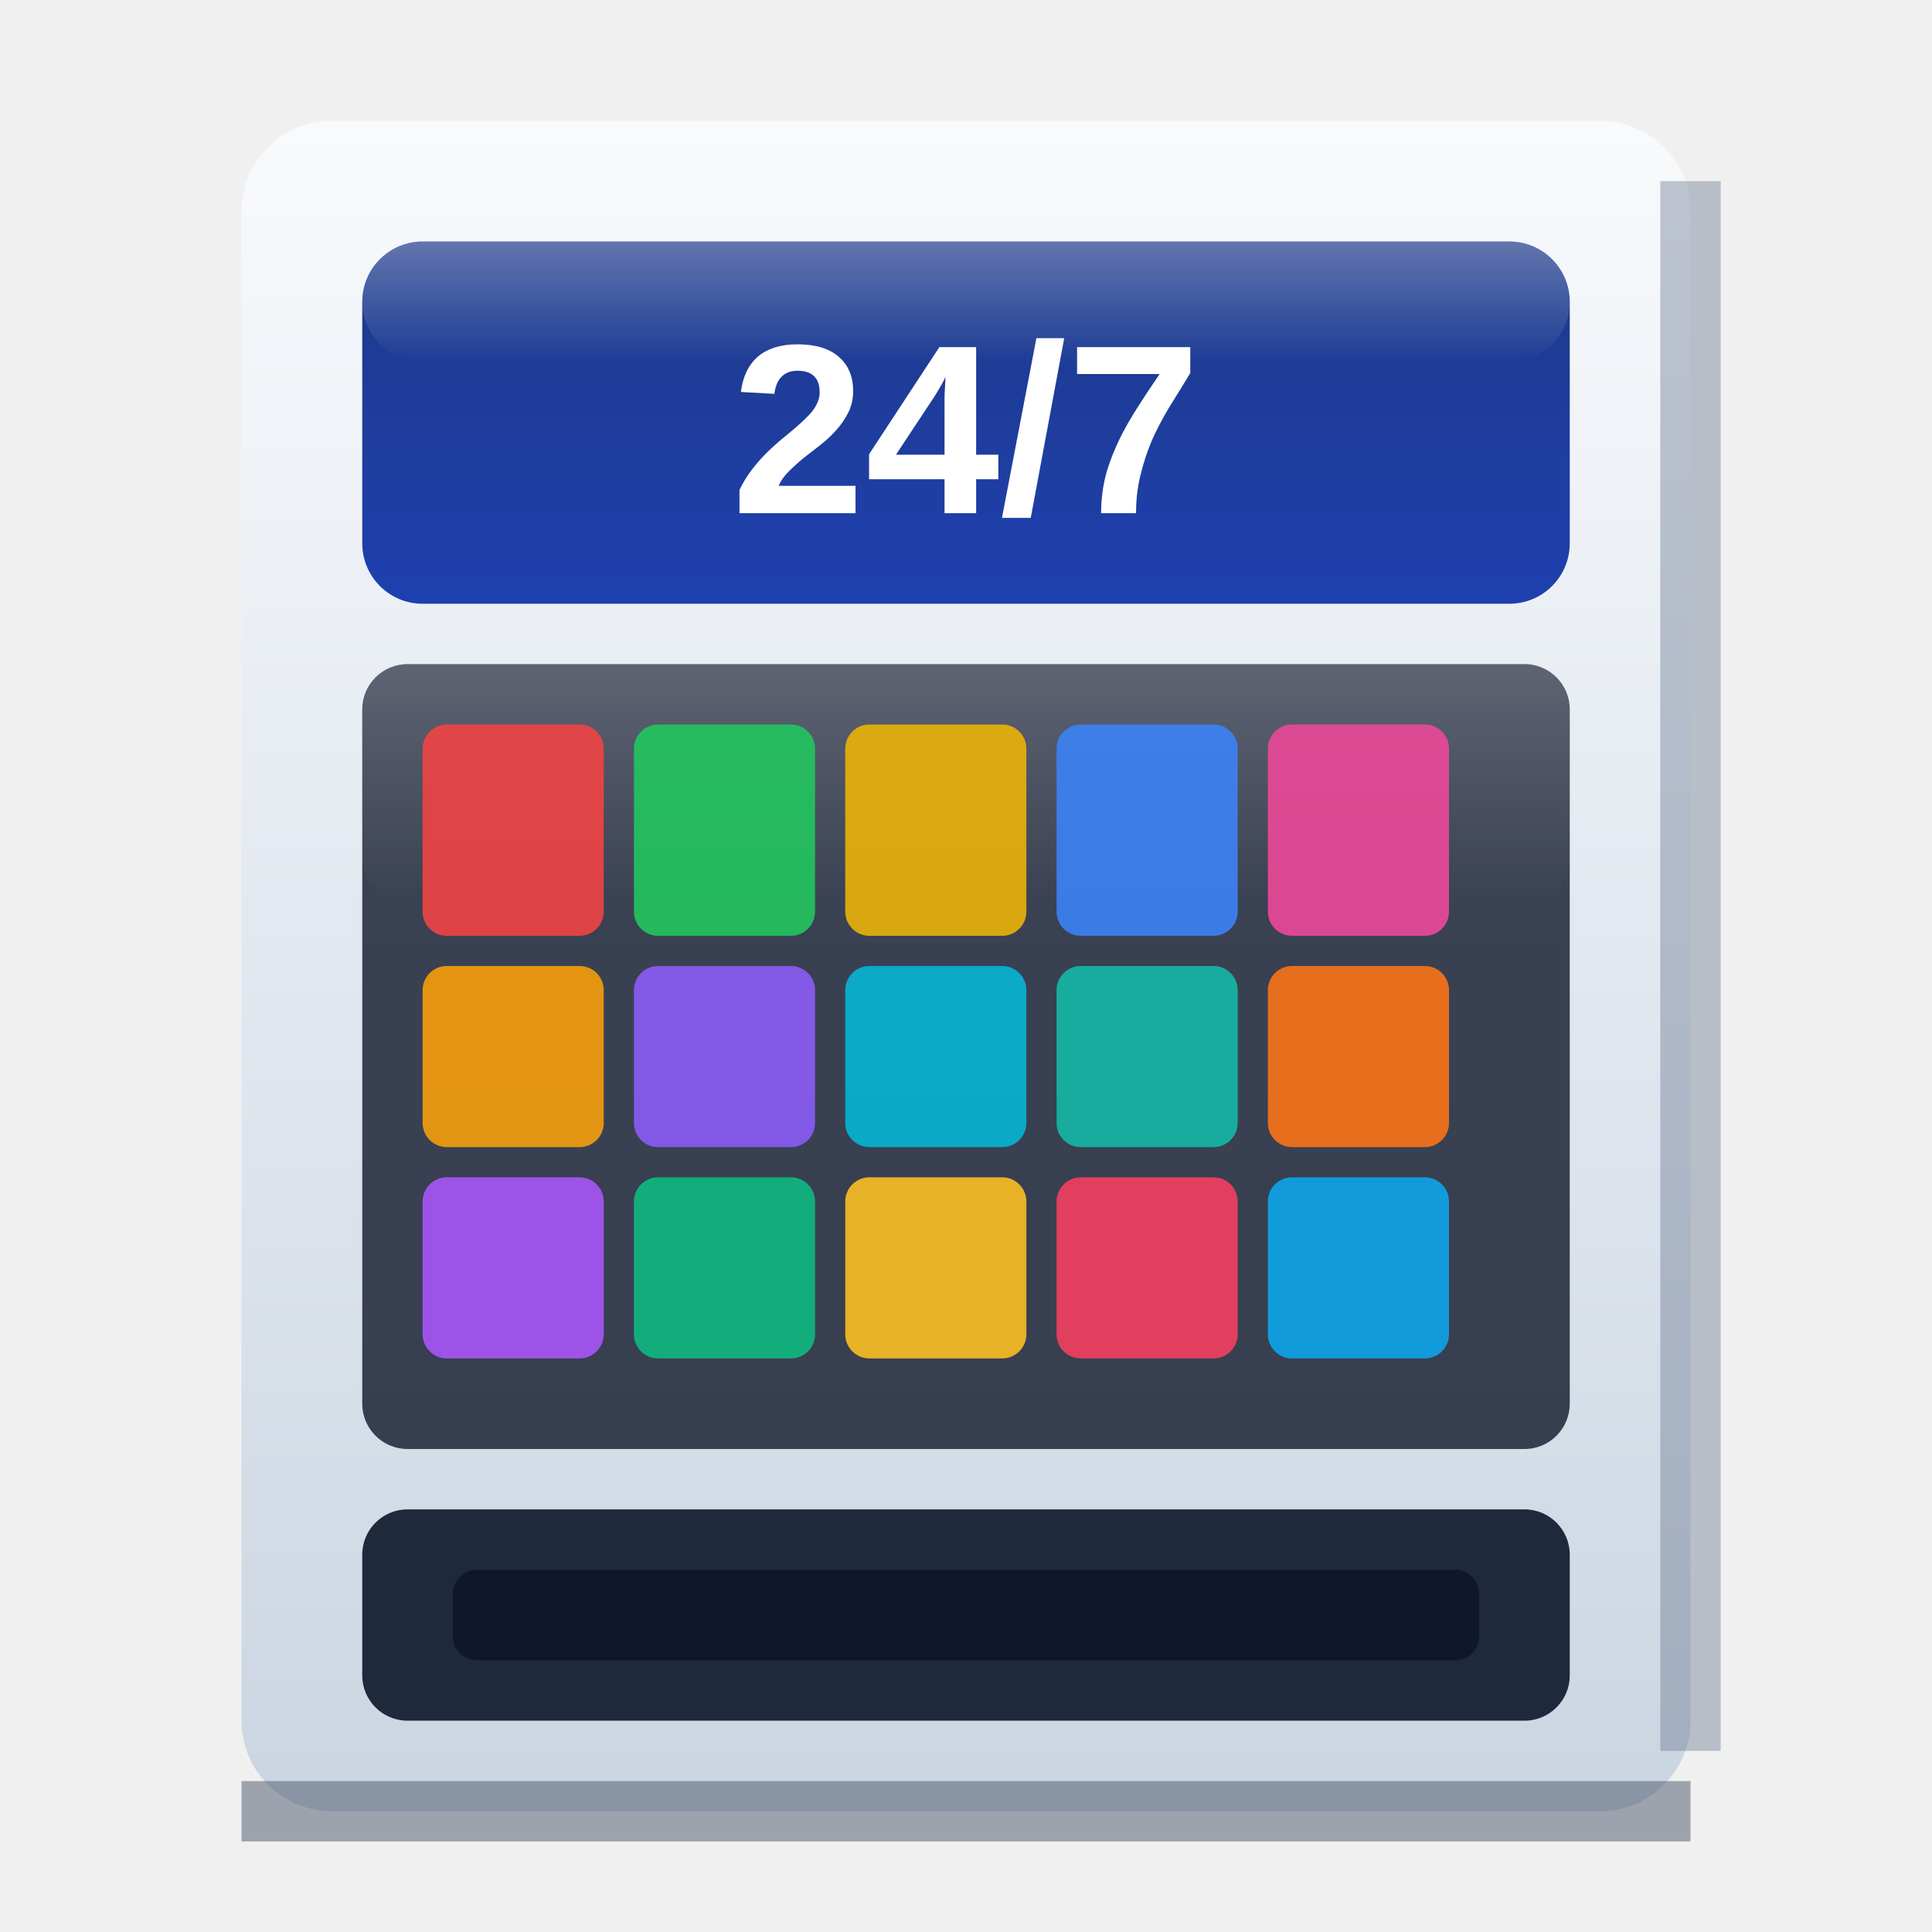
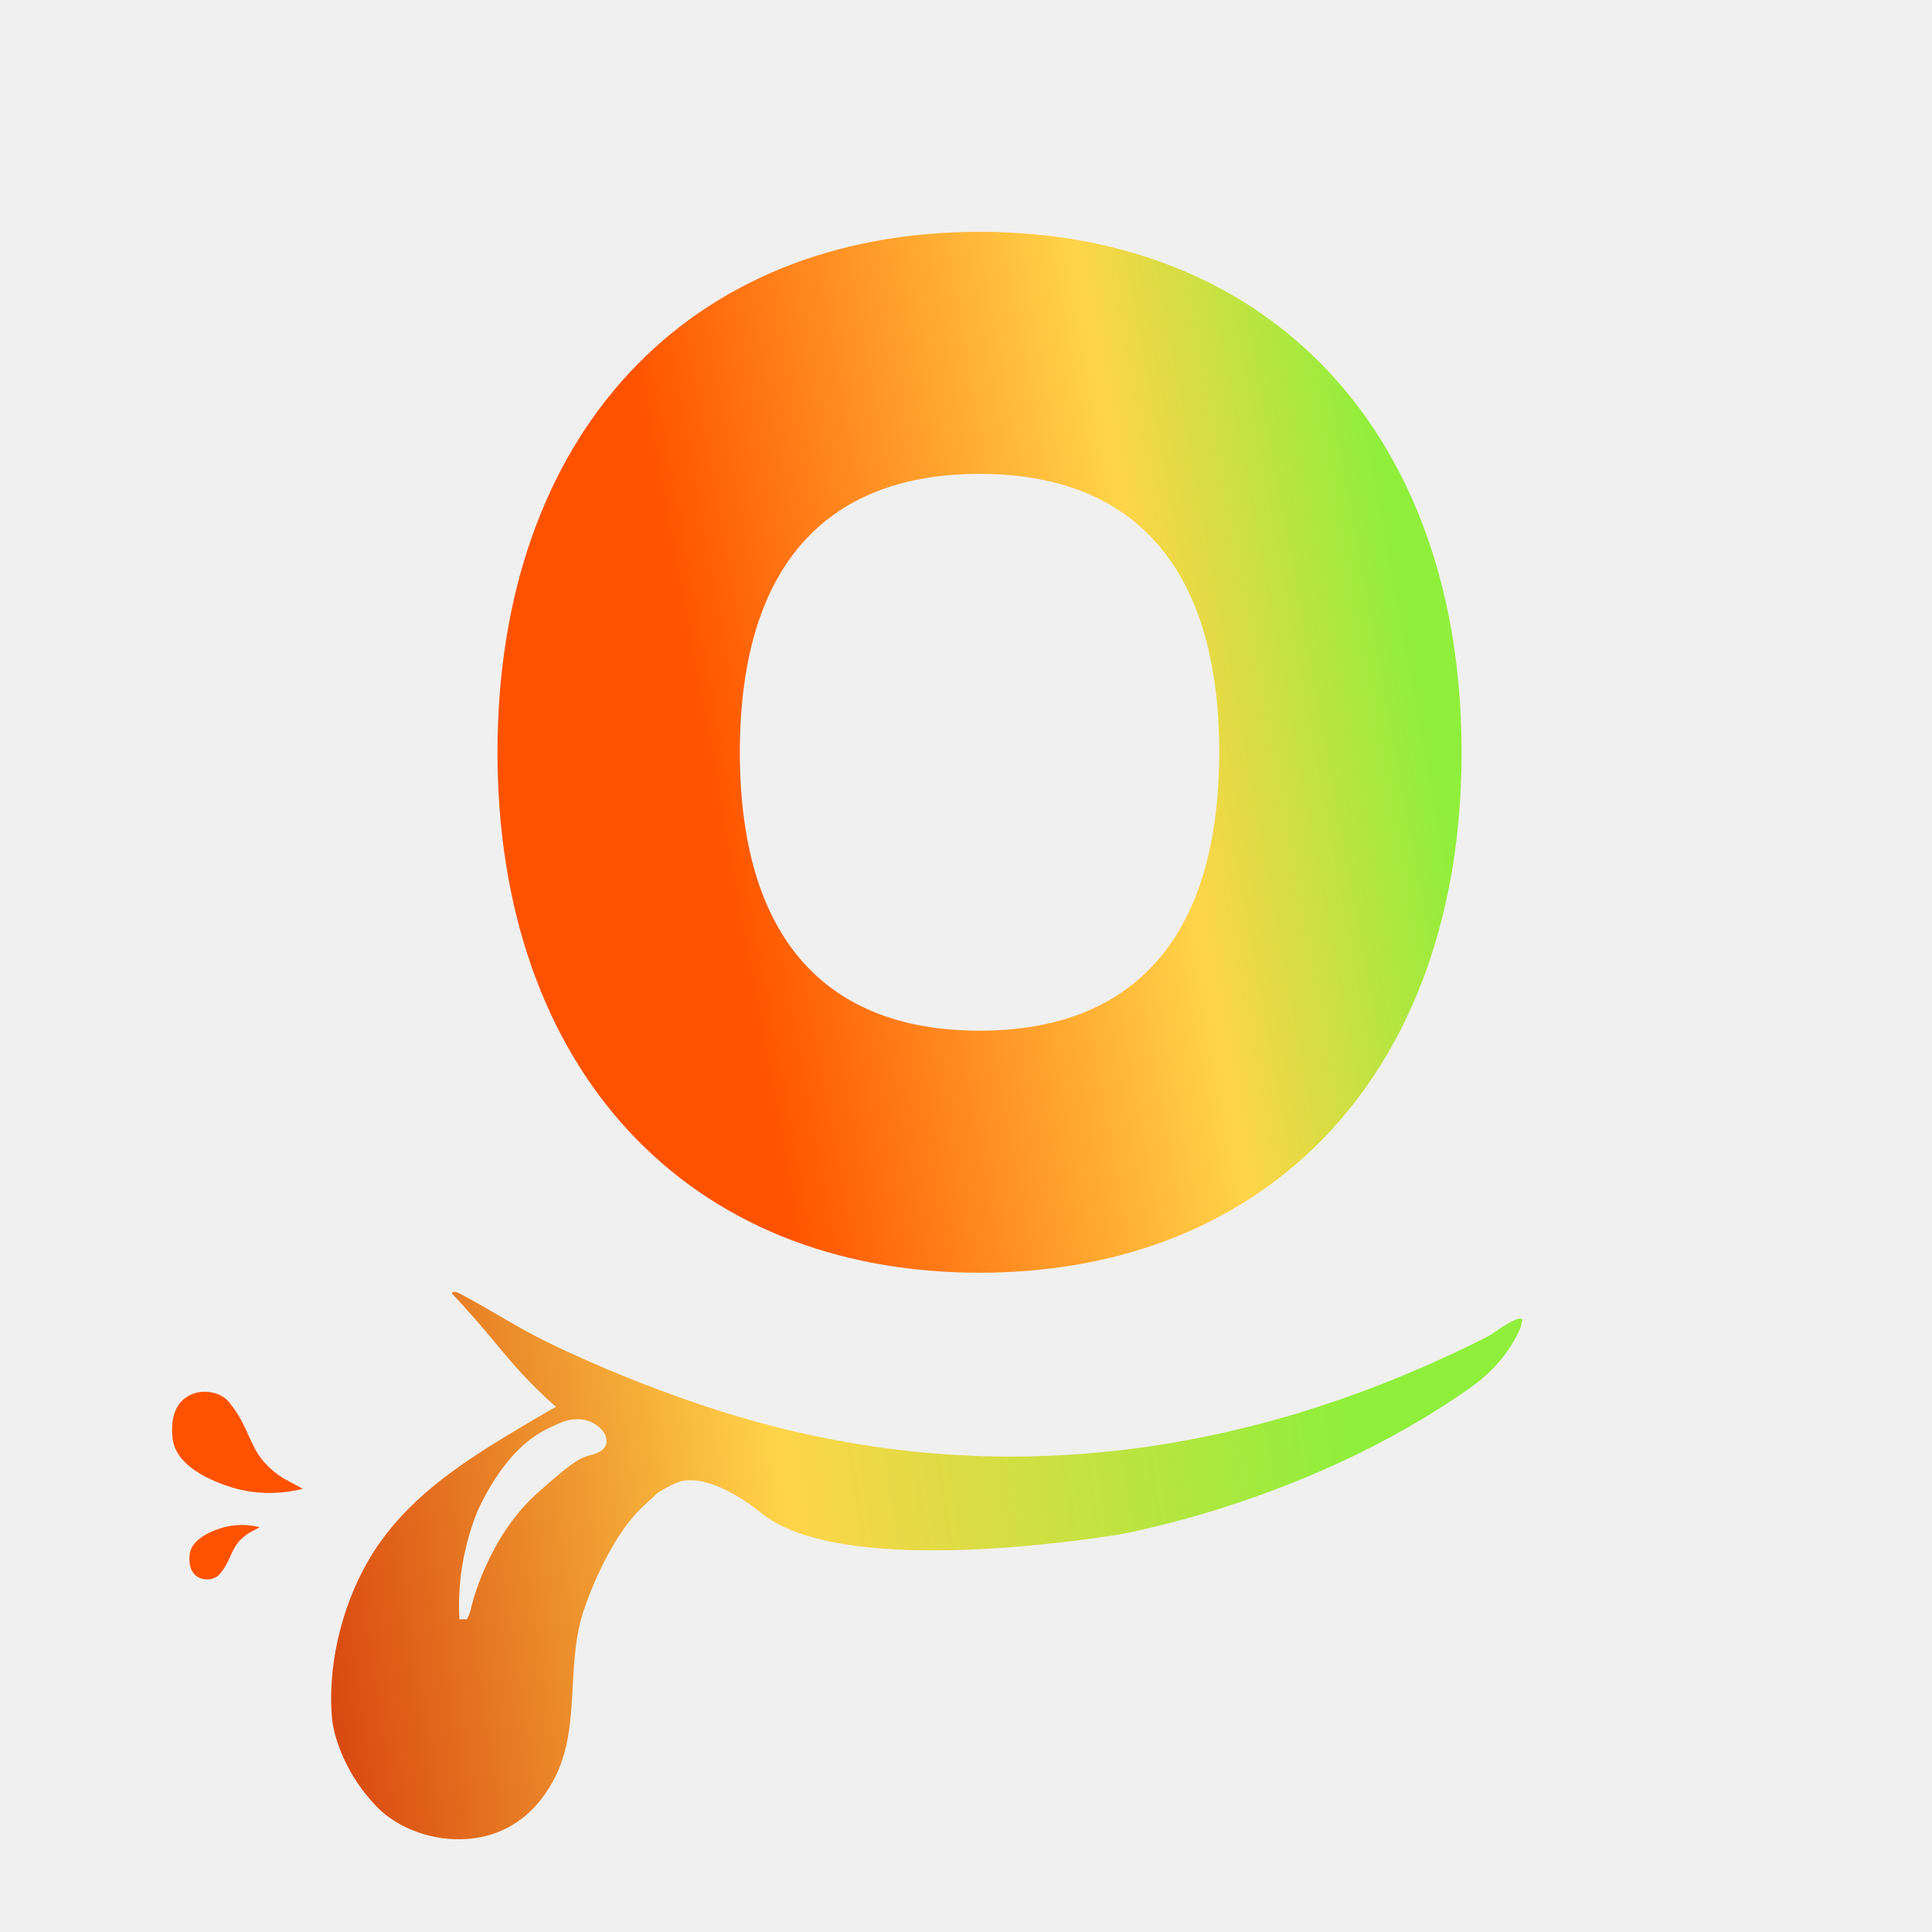
- <svg xmlns="http://www.w3.org/2000/svg" width="64" height="64" viewBox="0 0 64 64">
+ <svg xmlns="http://www.w3.org/2000/svg" width="512" height="512" viewBox="150 20 250 150" fill="none">
+   <g transform="translate(-213, 0)">
+     <path d="M552.128 67.341C552.128 108.258 527.638 134.688 489.749 134.688C451.86 134.688 427.376 108.246 427.376 67.341C427.376 26.436 451.86 0 489.749 0C527.638 0 552.128 26.423 552.128 67.341ZM520.766 67.341C520.766 43.776 510.032 31.318 489.749 31.318C469.465 31.318 458.737 43.769 458.737 67.341C458.737 90.912 469.465 103.37 489.749 103.37C510.032 103.37 520.766 90.906 520.766 67.341Z" fill="url(#paint0_linear_5_15)" />
+     <path d="M422.346 137.317C425.788 139.074 429.874 141.741 433.648 143.587C440.003 146.687 446.441 149.291 452.988 151.538C487.906 163.549 522.761 159.526 555.544 142.931C556.233 142.581 559.375 140.099 560 140.729C559.949 141.041 559.853 141.512 559.649 142.059C559.433 142.53 559.184 143.014 558.904 143.498C557.297 146.28 555.194 148.189 553.396 149.469C532.099 164.6 507.342 168.642 507.342 168.642C501.949 169.45 471.32 174.04 461.344 165.65C461.344 165.65 455.467 160.71 451.177 161.659C450.4 161.831 448.315 162.919 447.837 163.409C447.786 163.46 447.378 163.899 446.773 164.415C446.76 164.428 446.747 164.434 446.747 164.441C441.418 168.986 438.371 178.871 438.371 178.871C436.172 186.242 438.237 193.977 434.47 200.641C433.508 202.341 431.627 205.167 428.096 206.79C423.003 209.133 416.488 207.917 412.498 204.492C411.848 203.932 411.421 203.448 410.981 202.946C407.392 198.865 406.175 194.409 405.983 192.525C405.276 185.479 407.347 175.905 412.766 168.775C417.782 162.168 424.845 157.98 432.156 153.645C433.31 152.957 434.285 152.416 434.955 152.047C433.75 150.997 432.832 150.105 432.265 149.545C428.759 146.076 427.401 143.88 422.869 138.877C422.257 138.202 421.753 137.661 421.473 137.362C421.549 137.024 422.098 137.19 422.353 137.317H422.346ZM422.525 174.867C422.448 175.778 422.416 176.707 422.416 176.707C422.378 177.834 422.404 178.788 422.442 179.533H423.411C423.5 179.38 423.627 179.145 423.742 178.846C423.882 178.47 423.94 178.184 423.946 178.139C423.997 177.897 426.024 168.903 432.749 163.008C436 160.157 437.632 158.731 439.238 158.342C439.595 158.26 441.055 157.96 441.405 156.98C441.507 156.7 441.488 156.452 441.469 156.293C441.348 154.994 439.939 154.23 439.621 154.071C438.696 153.606 437.836 153.638 437.377 153.664C436.516 153.708 435.866 153.957 435.261 154.224C434.19 154.695 432.756 155.331 431.245 156.547C427.325 159.717 424.928 165.217 424.73 165.682C424.73 165.682 422.965 169.826 422.525 174.861V174.867Z" fill="url(#paint1_linear_5_15)" />
+     <path d="M391.909 150.774C392.304 151.035 392.553 151.321 392.801 151.639C394.764 154.115 395.141 156.184 396.345 158.075C396.894 158.934 397.856 160.131 399.596 161.251L402.191 162.658C400.208 163.142 397.04 163.575 393.464 162.601C392.731 162.397 386.599 160.723 385.496 156.904C385.311 156.261 385.286 155.611 385.279 155.471C385.248 154.631 385.165 152.155 387.064 150.831C388.562 149.787 390.634 149.927 391.902 150.78L391.909 150.774Z" fill="#FF5200" />
+     <path d="M391.081 174.001C391.291 173.861 391.425 173.708 391.559 173.537C392.617 172.206 392.814 171.092 393.465 170.08C393.758 169.615 394.274 168.973 395.211 168.374L396.607 167.617C395.543 167.356 393.841 167.12 391.916 167.649C391.52 167.757 388.225 168.661 387.632 170.71C387.53 171.054 387.517 171.404 387.517 171.481C387.505 171.933 387.454 173.263 388.473 173.976C389.277 174.536 390.392 174.46 391.074 174.001H391.081Z" fill="#FF5200" />
+   </g>
  <defs>
-     <linearGradient id="bodyGrad" x1="0%" y1="0%" x2="0%" y2="100%">
-       <stop offset="0%" style="stop-color:#f8fafc" />
-       <stop offset="50%" style="stop-color:#e2e8f0" />
-       <stop offset="100%" style="stop-color:#cbd5e1" />
+     <linearGradient id="paint0_linear_5_15" x1="537.934" y1="8.809" x2="445.734" y2="25.69" gradientUnits="userSpaceOnUse">
+       <stop stop-color="#8FEF3B" />
+       <stop offset="0.364" stop-color="#FFD448" />
+       <stop offset="1" stop-color="#FF5200" />
    </linearGradient>
-     <linearGradient id="screenGrad" x1="0%" y1="0%" x2="0%" y2="100%">
-       <stop offset="0%" style="stop-color:#1e3a8a" />
-       <stop offset="100%" style="stop-color:#1e40af" />
-     </linearGradient>
-     <linearGradient id="glassGrad" x1="0%" y1="0%" x2="0%" y2="100%">
-       <stop offset="0%" style="stop-color:#ffffff;stop-opacity:0.6" />
-       <stop offset="100%" style="stop-color:#ffffff;stop-opacity:0" />
+     <linearGradient id="paint1_linear_5_15" x1="536.309" y1="145.221" x2="398.913" y2="166.046" gradientUnits="userSpaceOnUse">
+       <stop stop-color="#8FEF3B" />
+       <stop offset="0.53" stop-color="#FFD448" />
+       <stop offset="1" stop-color="#D8420D" />
    </linearGradient>
  </defs>
-   <rect x="8" y="4" width="48" height="56" rx="3" fill="url(#bodyGrad)" />
-   <rect x="55" y="6" width="2" height="52" fill="#64748b" opacity="0.4" />
-   <rect x="8" y="59" width="48" height="2" fill="#475569" opacity="0.5" />
-   <rect x="12" y="8" width="40" height="12" rx="2" fill="url(#screenGrad)" />
-   <rect x="12" y="8" width="40" height="4" rx="2" fill="url(#glassGrad)" opacity="0.5" />
-   <text x="32" y="17" font-family="Arial, sans-serif" font-size="8" font-weight="900" fill="white" text-anchor="middle">24/7</text>
-   <rect x="12" y="22" width="40" height="26" rx="1.5" fill="#0f172a" opacity="0.8" />
-   <rect x="12" y="22" width="40" height="8" rx="1.5" fill="url(#glassGrad)" opacity="0.3" />
-   <g opacity="0.9">
-     <rect x="14" y="24" width="6" height="7" rx="0.8" fill="#ef4444" />
-     <rect x="21" y="24" width="6" height="7" rx="0.8" fill="#22c55e" />
-     <rect x="28" y="24" width="6" height="7" rx="0.8" fill="#eab308" />
-     <rect x="35" y="24" width="6" height="7" rx="0.8" fill="#3b82f6" />
-     <rect x="42" y="24" width="6" height="7" rx="0.8" fill="#ec4899" />
-     <rect x="14" y="32" width="6" height="6" rx="0.8" fill="#f59e0b" />
-     <rect x="21" y="32" width="6" height="6" rx="0.8" fill="#8b5cf6" />
-     <rect x="28" y="32" width="6" height="6" rx="0.8" fill="#06b6d4" />
-     <rect x="35" y="32" width="6" height="6" rx="0.8" fill="#14b8a6" />
-     <rect x="42" y="32" width="6" height="6" rx="0.8" fill="#f97316" />
-     <rect x="14" y="39" width="6" height="6" rx="0.8" fill="#a855f7" />
-     <rect x="21" y="39" width="6" height="6" rx="0.8" fill="#10b981" />
-     <rect x="28" y="39" width="6" height="6" rx="0.8" fill="#fbbf24" />
-     <rect x="35" y="39" width="6" height="6" rx="0.8" fill="#f43f5e" />
-     <rect x="42" y="39" width="6" height="6" rx="0.8" fill="#0ea5e9" />
-   </g>
-   <rect x="12" y="50" width="40" height="7" rx="1.5" fill="#1e293b" />
-   <rect x="15" y="52" width="34" height="3" rx="0.8" fill="#0f172a" />
-   <g>
-     ircle cx="16" cy="13.5" r="1.5" fill="#3b82f6" opacity="0.7.7"/&gt;
-     ircle cx="20" cy="13.5" r="1.5" fill="#3b82f6" opacity="0"0.7"/&gt;
-     ircle cx="24" cy="13.5" r="1.5" fill="#3b82f6" opacityty="0.7"/&gt;
-   </g>
</svg>
